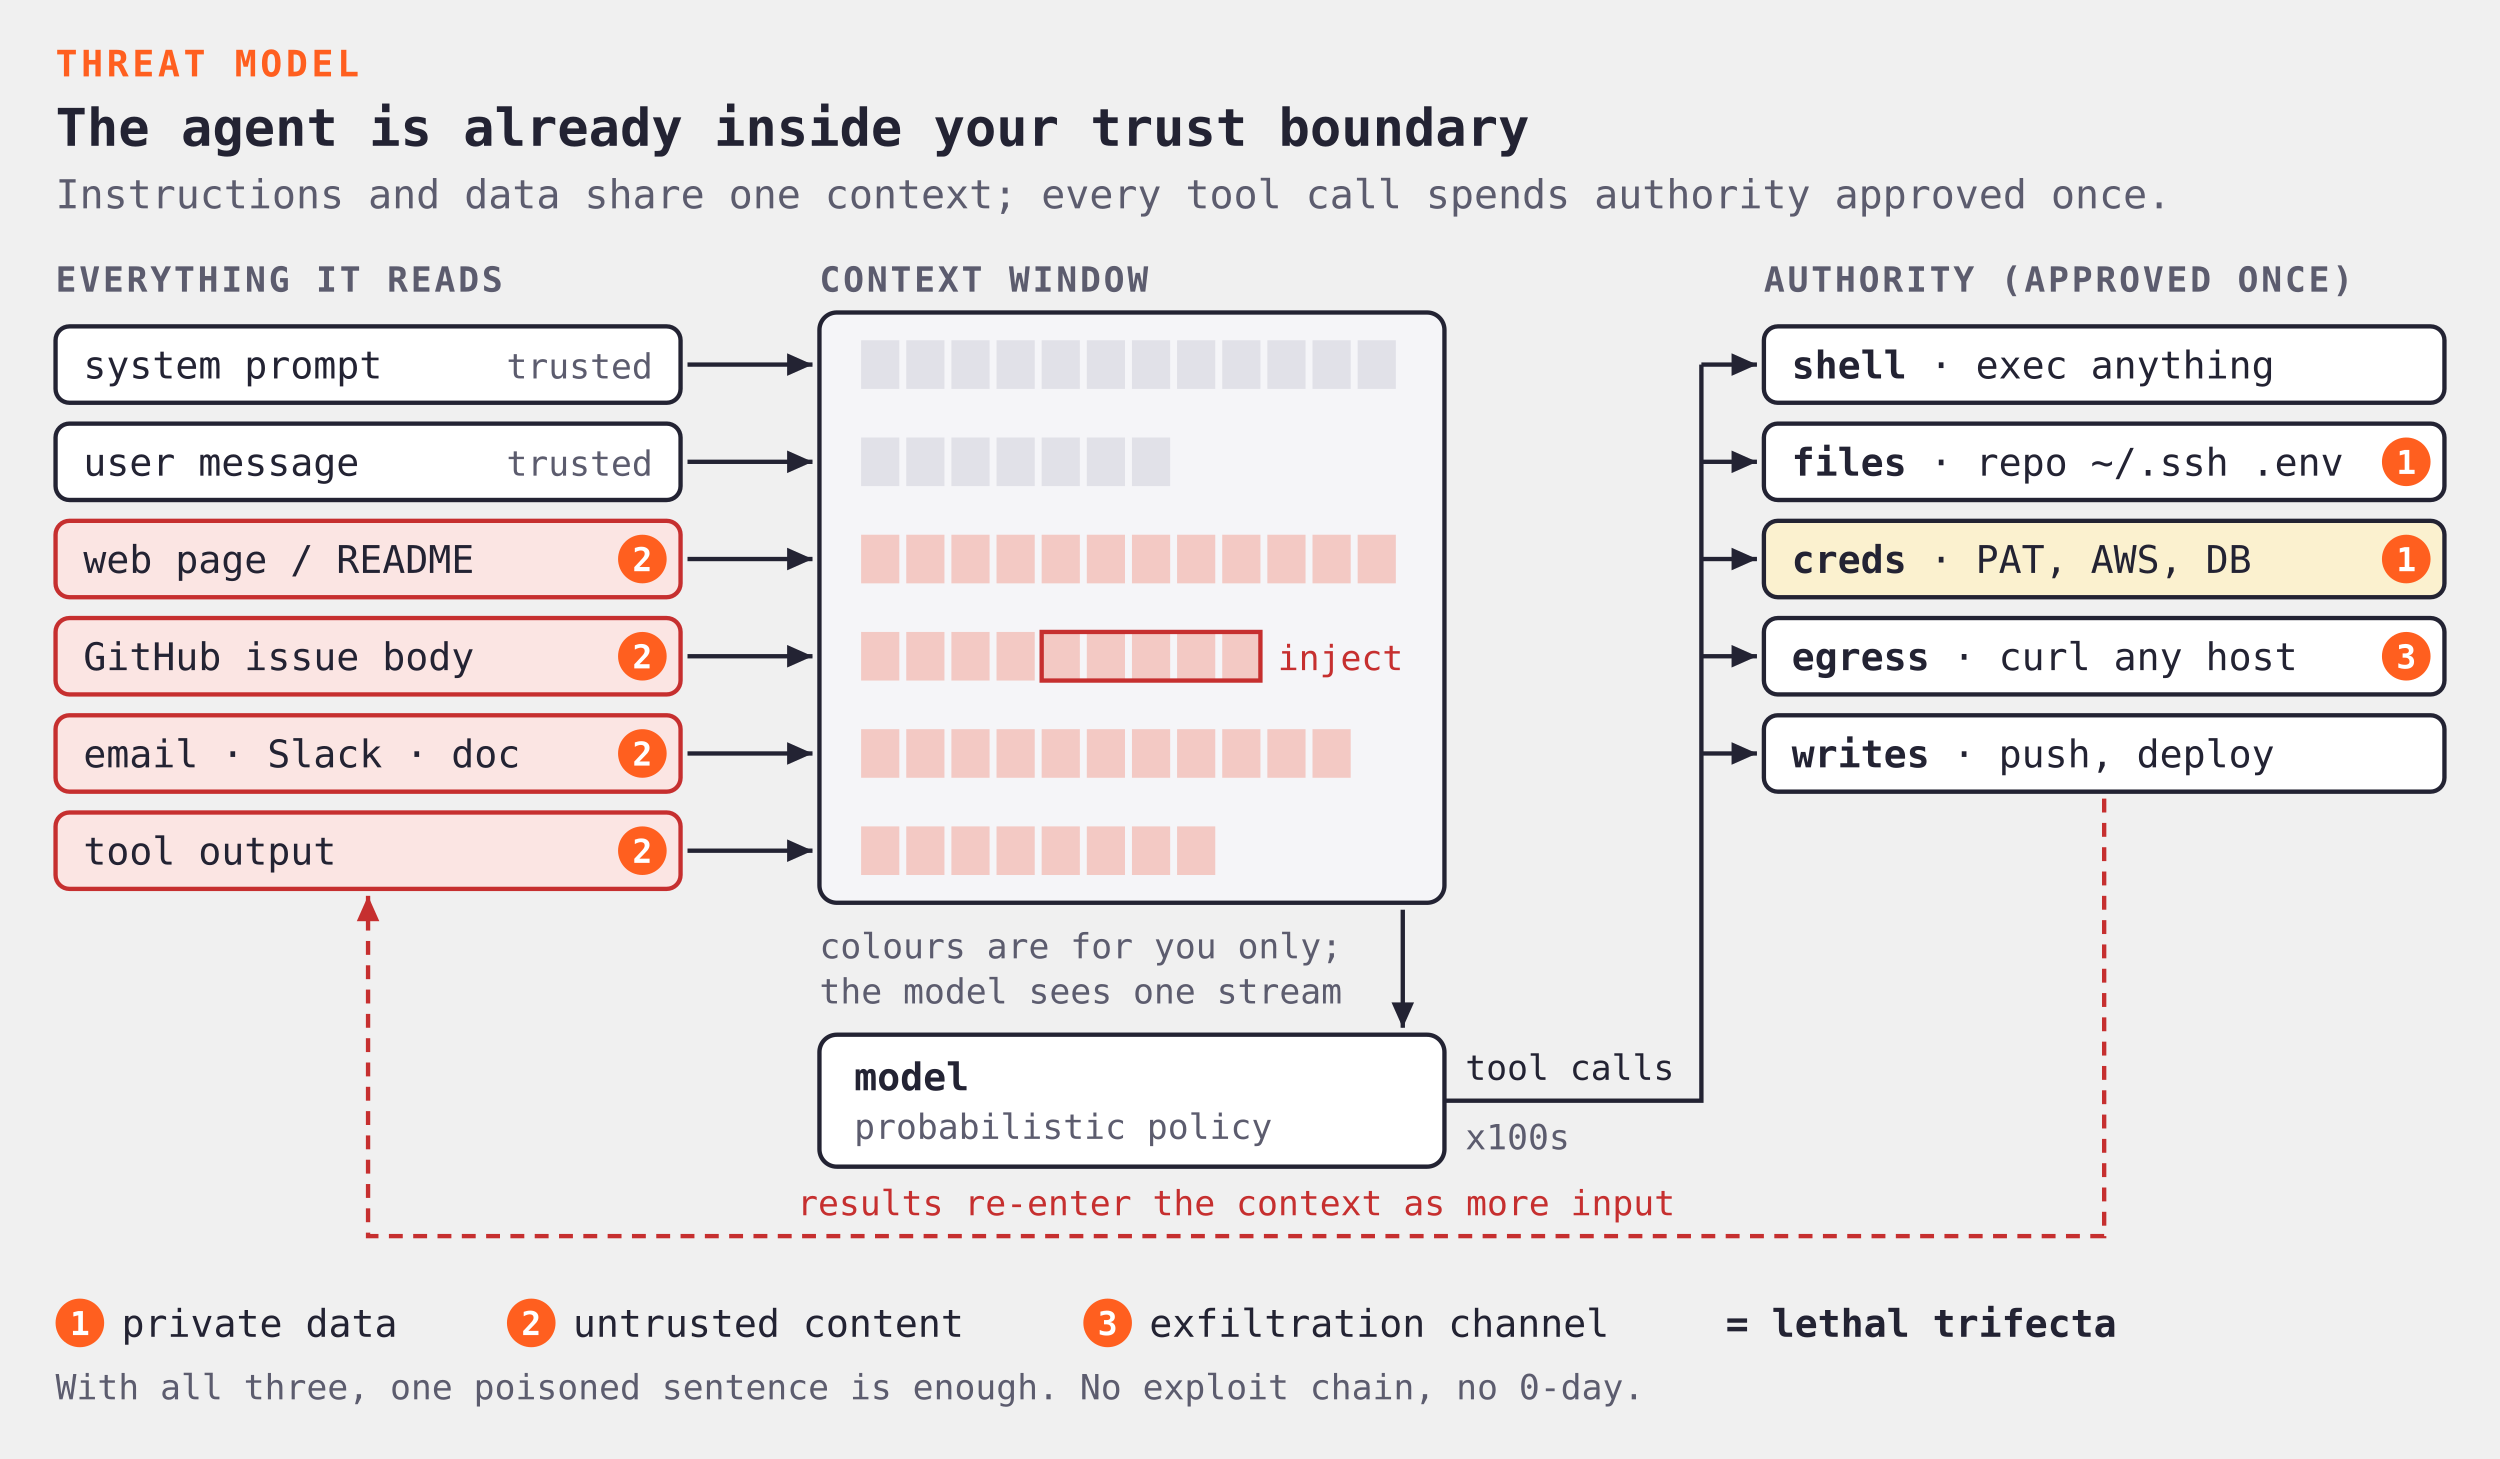
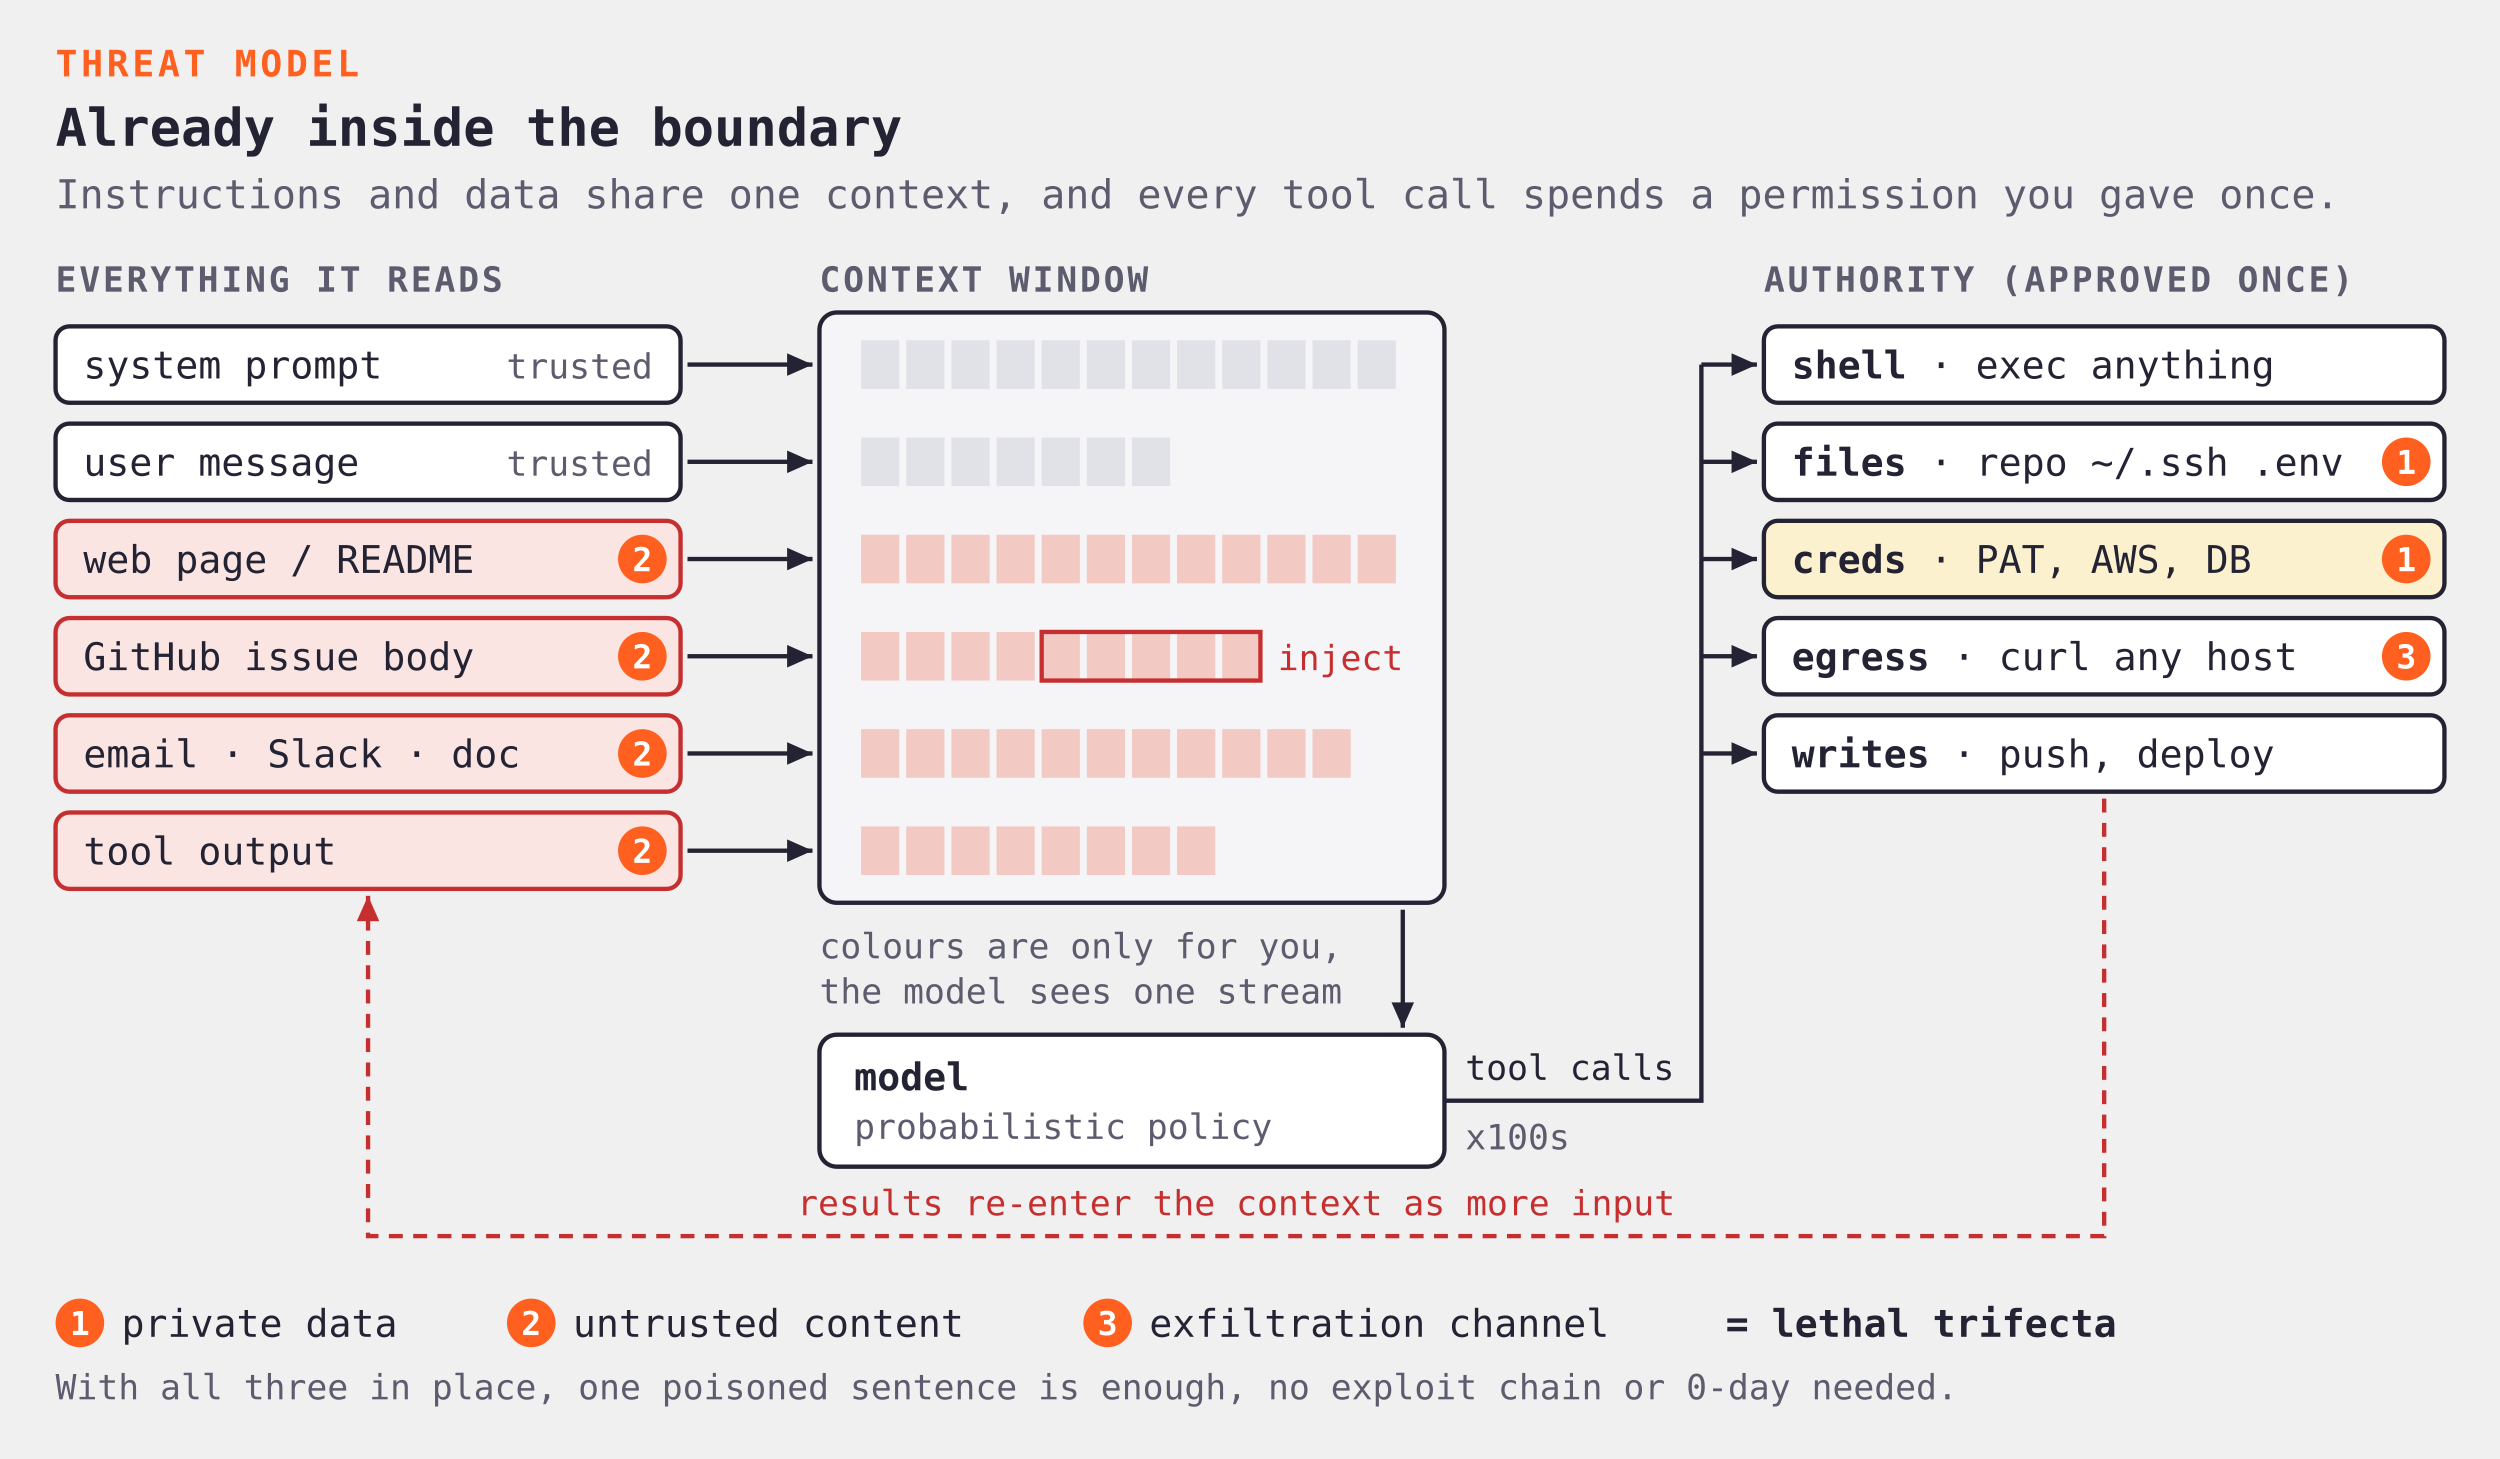
<svg xmlns="http://www.w3.org/2000/svg" viewBox="0 0 720 420" role="img" aria-labelledby="title desc" font-family="'Roboto Mono', ui-monospace, SFMono-Regular, Menlo, Consolas, 'DejaVu Sans Mono', monospace">
  <defs>
    <marker id="a" viewBox="0 0 10 10" refX="9" refY="5" markerWidth="6.5" markerHeight="6.5" orient="auto-start-reverse">
      <path d="M0,1 L9,5 L0,9 z" fill="#232333" />
    </marker>
    <marker id="ar" viewBox="0 0 10 10" refX="9" refY="5" markerWidth="6.5" markerHeight="6.5" orient="auto-start-reverse">
      <path d="M0,1 L9,5 L0,9 z" fill="#c62f2f" />
    </marker>
  </defs>
  <style>
    text { fill: #232333; font-size: 11px; }
    .k { font-size: 10.5px; font-weight: 600; letter-spacing: .1em; fill: #ff5f1f; }
    .t { font-size: 15px; font-weight: 700; }
    .c { font-size: 11.5px; fill: #5c5c6e; }
    .lane { font-size: 10px; font-weight: 600; letter-spacing: .08em; fill: #5c5c6e; }
    .m { fill: #5c5c6e; }
    .xs { font-size: 10px; }
    .b { font-weight: 700; }
    .red { fill: #c62f2f; }
    .box { fill: #ffffff; stroke: #232333; stroke-width: 1.25; }
    .ubox { fill: #fbe5e3; stroke: #c62f2f; stroke-width: 1.25; }
    .cred { fill: #fbf1cf; stroke: #232333; stroke-width: 1.25; }
    .tk { fill: #e1e1e8; }
    .tku { fill: #f3c9c4; }
    .n { fill: #ff5f1f; }
    .nt { fill: #ffffff; font-size: 9.5px; font-weight: 700; }
  </style>
  <text class="k" x="16" y="22">THREAT MODEL</text>
-   <text class="t" x="16" y="42">The agent is already inside your trust boundary</text>
-   <text class="c" x="16" y="60">Instructions and data share one context; every tool call spends authority approved once.</text>
+   <text class="t" x="16" y="42">Already inside the boundary</text>
+   <text class="c" x="16" y="60">Instructions and data share one context, and every tool call spends a permission you gave once.</text>
  <text class="lane" x="16" y="84">EVERYTHING IT READS</text>
  <text class="lane" x="236" y="84">CONTEXT WINDOW</text>
  <text class="lane" x="508" y="84">AUTHORITY (APPROVED ONCE)</text>
  <rect class="box" x="16" y="94" width="180" height="22" rx="4" />
  <text x="24" y="109">system prompt</text>
  <text class="m xs" x="188" y="109" text-anchor="end">trusted</text>
  <rect class="box" x="16" y="122" width="180" height="22" rx="4" />
  <text x="24" y="137">user message</text>
  <text class="m xs" x="188" y="137" text-anchor="end">trusted</text>
  <rect class="ubox" x="16" y="150" width="180" height="22" rx="4" />
  <text x="24" y="165">web page / README</text>
  <rect class="ubox" x="16" y="178" width="180" height="22" rx="4" />
  <text x="24" y="193">GitHub issue body</text>
  <rect class="ubox" x="16" y="206" width="180" height="22" rx="4" />
  <text x="24" y="221">email · Slack · doc</text>
  <rect class="ubox" x="16" y="234" width="180" height="22" rx="4" />
  <text x="24" y="249">tool output</text>
  <g>
    <circle class="n" cx="185" cy="161" r="7" />
    <text class="nt" x="185" y="164.5" text-anchor="middle">2</text>
    <circle class="n" cx="185" cy="189" r="7" />
    <text class="nt" x="185" y="192.5" text-anchor="middle">2</text>
    <circle class="n" cx="185" cy="217" r="7" />
    <text class="nt" x="185" y="220.5" text-anchor="middle">2</text>
    <circle class="n" cx="185" cy="245" r="7" />
    <text class="nt" x="185" y="248.5" text-anchor="middle">2</text>
  </g>
  <g stroke="#232333" stroke-width="1.25" marker-end="url(#a)">
    <line x1="198" y1="105" x2="234" y2="105" />
    <line x1="198" y1="133" x2="234" y2="133" />
    <line x1="198" y1="161" x2="234" y2="161" />
    <line x1="198" y1="189" x2="234" y2="189" />
    <line x1="198" y1="217" x2="234" y2="217" />
    <line x1="198" y1="245" x2="234" y2="245" />
  </g>
  <rect x="236" y="90" width="180" height="170" rx="5" fill="#f5f5f8" stroke="#232333" stroke-width="1.25" />
  <g class="tk">
    <rect x="248" y="98" width="11" height="14" />
    <rect x="261" y="98" width="11" height="14" />
    <rect x="274" y="98" width="11" height="14" />
    <rect x="287" y="98" width="11" height="14" />
    <rect x="300" y="98" width="11" height="14" />
    <rect x="313" y="98" width="11" height="14" />
    <rect x="326" y="98" width="11" height="14" />
    <rect x="339" y="98" width="11" height="14" />
    <rect x="352" y="98" width="11" height="14" />
    <rect x="365" y="98" width="11" height="14" />
    <rect x="378" y="98" width="11" height="14" />
    <rect x="391" y="98" width="11" height="14" />
    <rect x="248" y="126" width="11" height="14" />
    <rect x="261" y="126" width="11" height="14" />
    <rect x="274" y="126" width="11" height="14" />
    <rect x="287" y="126" width="11" height="14" />
    <rect x="300" y="126" width="11" height="14" />
    <rect x="313" y="126" width="11" height="14" />
    <rect x="326" y="126" width="11" height="14" />
  </g>
  <g class="tku">
    <rect x="248" y="154" width="11" height="14" />
    <rect x="261" y="154" width="11" height="14" />
    <rect x="274" y="154" width="11" height="14" />
    <rect x="287" y="154" width="11" height="14" />
    <rect x="300" y="154" width="11" height="14" />
    <rect x="313" y="154" width="11" height="14" />
    <rect x="326" y="154" width="11" height="14" />
    <rect x="339" y="154" width="11" height="14" />
    <rect x="352" y="154" width="11" height="14" />
    <rect x="365" y="154" width="11" height="14" />
    <rect x="378" y="154" width="11" height="14" />
    <rect x="391" y="154" width="11" height="14" />
    <rect x="248" y="182" width="11" height="14" />
    <rect x="261" y="182" width="11" height="14" />
    <rect x="274" y="182" width="11" height="14" />
    <rect x="287" y="182" width="11" height="14" />
    <rect x="300" y="182" width="11" height="14" />
    <rect x="313" y="182" width="11" height="14" />
    <rect x="326" y="182" width="11" height="14" />
    <rect x="339" y="182" width="11" height="14" />
    <rect x="352" y="182" width="11" height="14" />
    <rect x="248" y="210" width="11" height="14" />
    <rect x="261" y="210" width="11" height="14" />
    <rect x="274" y="210" width="11" height="14" />
    <rect x="287" y="210" width="11" height="14" />
    <rect x="300" y="210" width="11" height="14" />
    <rect x="313" y="210" width="11" height="14" />
    <rect x="326" y="210" width="11" height="14" />
    <rect x="339" y="210" width="11" height="14" />
    <rect x="352" y="210" width="11" height="14" />
    <rect x="365" y="210" width="11" height="14" />
    <rect x="378" y="210" width="11" height="14" />
    <rect x="248" y="238" width="11" height="14" />
    <rect x="261" y="238" width="11" height="14" />
    <rect x="274" y="238" width="11" height="14" />
    <rect x="287" y="238" width="11" height="14" />
    <rect x="300" y="238" width="11" height="14" />
    <rect x="313" y="238" width="11" height="14" />
    <rect x="326" y="238" width="11" height="14" />
    <rect x="339" y="238" width="11" height="14" />
  </g>
  <rect x="300" y="182" width="63" height="14" fill="none" stroke="#c62f2f" stroke-width="1.25" />
  <text class="red xs" x="368" y="193">inject</text>
-   <text class="m xs" x="236" y="276">colours are for you only;</text>
+   <text class="m xs" x="236" y="276">colours are only for you,</text>
  <text class="m xs" x="236" y="289">the model sees one stream</text>
  <rect class="box" x="236" y="298" width="180" height="38" rx="5" />
  <text class="b" x="246" y="314">model</text>
  <text class="m xs" x="246" y="328">probabilistic policy</text>
  <line x1="404" y1="262" x2="404" y2="296" stroke="#232333" stroke-width="1.25" marker-end="url(#a)" />
  <polyline points="416,317 490,317 490,105" fill="none" stroke="#232333" stroke-width="1.25" />
  <g stroke="#232333" stroke-width="1.25" marker-end="url(#a)">
    <line x1="490" y1="105" x2="506" y2="105" />
    <line x1="490" y1="133" x2="506" y2="133" />
    <line x1="490" y1="161" x2="506" y2="161" />
    <line x1="490" y1="189" x2="506" y2="189" />
    <line x1="490" y1="217" x2="506" y2="217" />
  </g>
  <text class="xs" x="422" y="311">tool calls</text>
  <text class="m xs" x="422" y="331">x100s</text>
  <rect class="box" x="508" y="94" width="196" height="22" rx="4" />
  <text x="516" y="109">
    <tspan class="b">shell</tspan> · exec anything</text>
  <rect class="box" x="508" y="122" width="196" height="22" rx="4" />
  <text x="516" y="137">
    <tspan class="b">files</tspan> · repo ~/.ssh .env</text>
  <rect class="cred" x="508" y="150" width="196" height="22" rx="4" />
  <text x="516" y="165">
    <tspan class="b">creds</tspan> · PAT, AWS, DB</text>
  <rect class="box" x="508" y="178" width="196" height="22" rx="4" />
  <text x="516" y="193">
    <tspan class="b">egress</tspan> · curl any host</text>
  <rect class="box" x="508" y="206" width="196" height="22" rx="4" />
  <text x="516" y="221">
    <tspan class="b">writes</tspan> · push, deploy</text>
  <circle class="n" cx="693" cy="133" r="7" />
  <text class="nt" x="693" y="136.5" text-anchor="middle">1</text>
  <circle class="n" cx="693" cy="161" r="7" />
  <text class="nt" x="693" y="164.5" text-anchor="middle">1</text>
  <circle class="n" cx="693" cy="189" r="7" />
  <text class="nt" x="693" y="192.5" text-anchor="middle">3</text>
  <polyline points="606,230 606,356 106,356 106,258" fill="none" stroke="#c62f2f" stroke-width="1.25" stroke-dasharray="4 3" marker-end="url(#ar)" />
  <text class="red xs" x="356" y="350" text-anchor="middle">results re-enter the context as more input</text>
  <circle class="n" cx="23" cy="381" r="7" />
  <text class="nt" x="23" y="384.5" text-anchor="middle">1</text>
  <text x="35" y="385">private data</text>
  <circle class="n" cx="153" cy="381" r="7" />
  <text class="nt" x="153" y="384.5" text-anchor="middle">2</text>
  <text x="165" y="385">untrusted content</text>
  <circle class="n" cx="319" cy="381" r="7" />
  <text class="nt" x="319" y="384.5" text-anchor="middle">3</text>
  <text x="331" y="385">exfiltration channel</text>
  <text class="b" x="497" y="385">= lethal trifecta</text>
-   <text class="m xs" x="16" y="403">With all three, one poisoned sentence is enough. No exploit chain, no 0-day.</text>
+   <text class="m xs" x="16" y="403">With all three in place, one poisoned sentence is enough, no exploit chain or 0-day needed.</text>
</svg>
